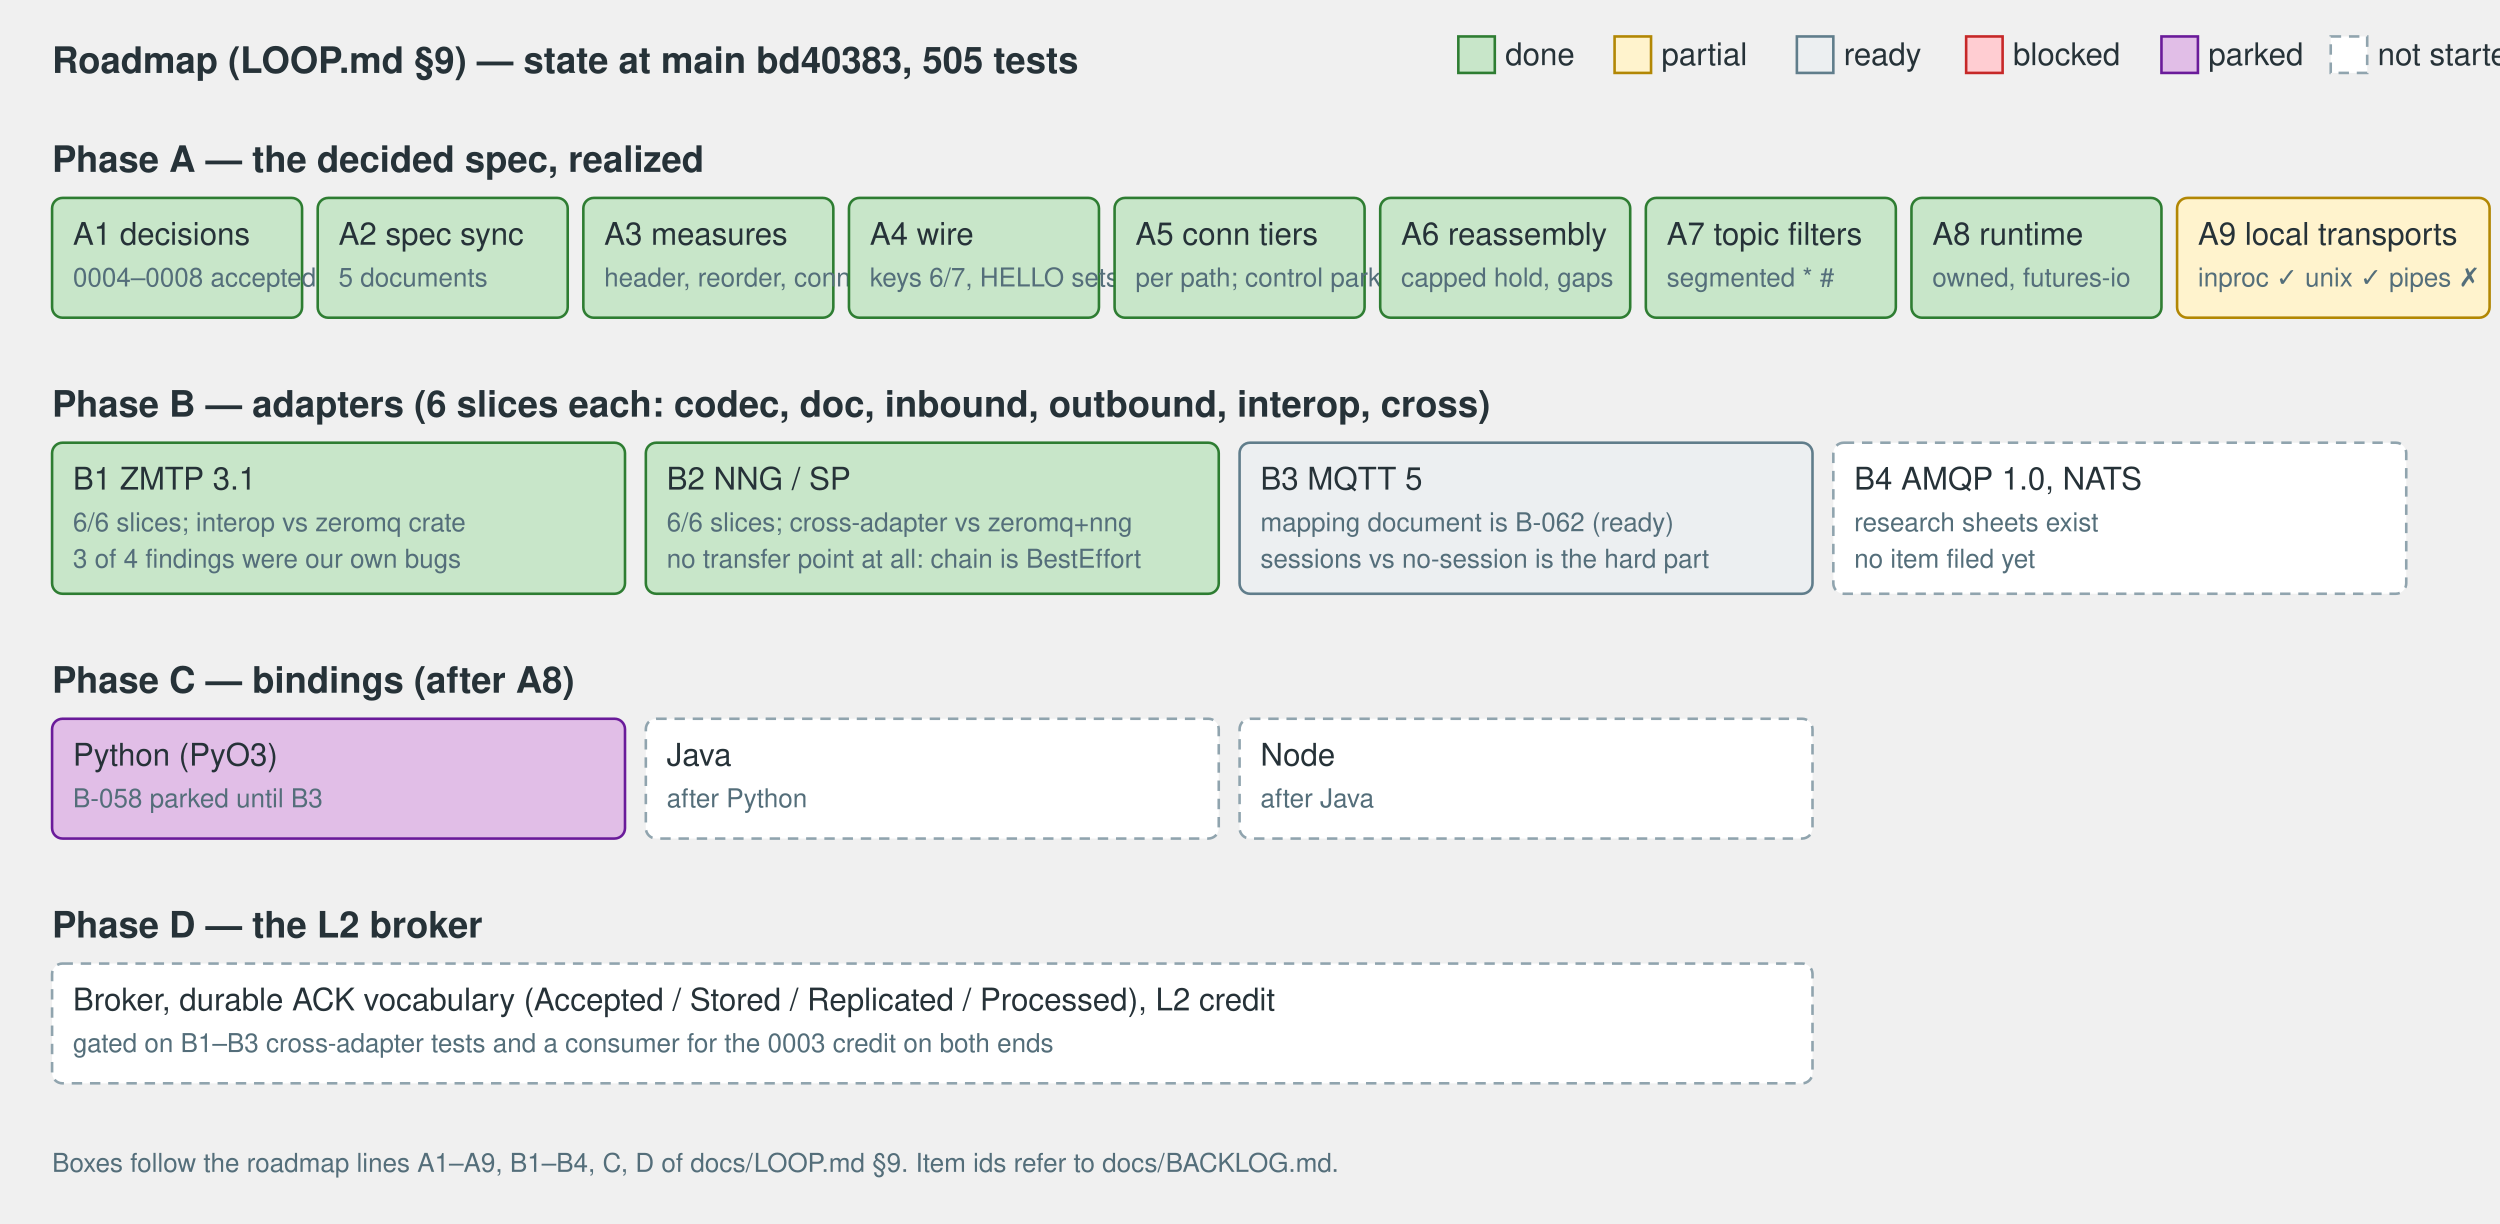
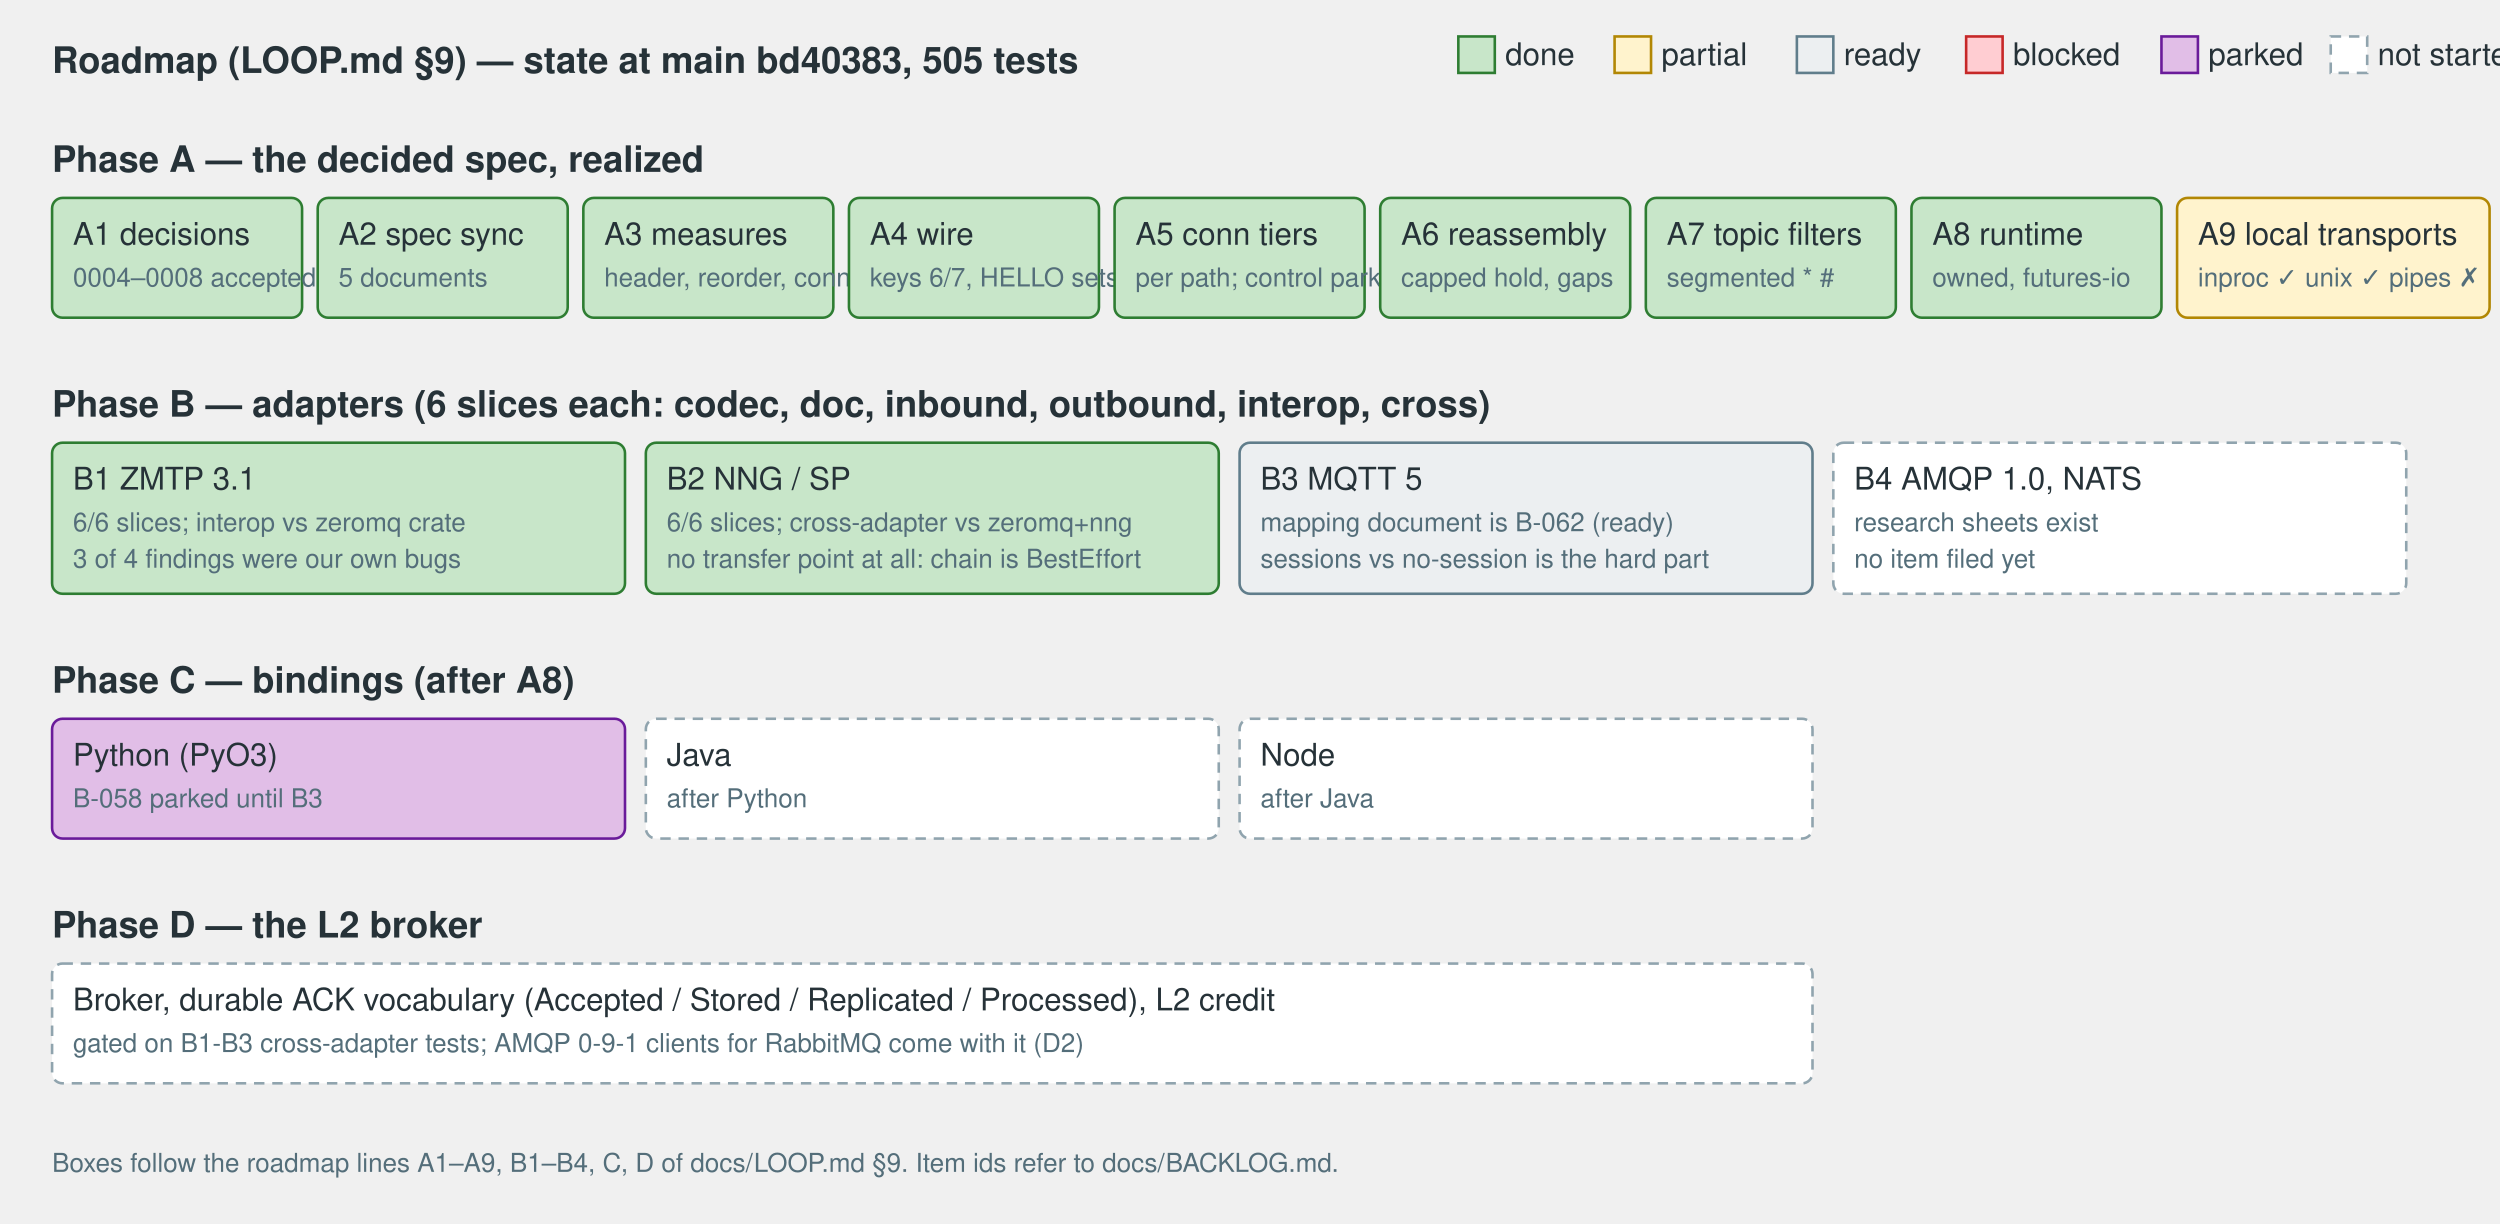
<svg xmlns="http://www.w3.org/2000/svg" width="960" height="470" viewBox="0 0 960 470" font-family="Helvetica, Arial, sans-serif" font-size="12">
  <defs>
    <style>
      .done    { fill:#c8e6c9; stroke:#2e7d32; }
      .partial { fill:#fff3cd; stroke:#b28704; }
      .ready   { fill:#eceff1; stroke:#607d8b; }
      .blocked { fill:#ffcdd2; stroke:#c62828; }
      .todo    { fill:#ffffff; stroke:#90a4ae; stroke-dasharray:4 3; }
      .parked  { fill:#e1bee7; stroke:#6a1b9a; }
      .lbl     { fill:#263238; }
      .sub     { fill:#546e7a; font-size:10px; }
      .phase   { fill:#263238; font-size:14px; font-weight:bold; }
    </style>
  </defs>
  <text x="20" y="28" class="phase">Roadmap (LOOP.md §9) — state at main bd40383, 505 tests</text>
  <g transform="translate(560,14)">
    <rect x="0" y="0" width="14" height="14" class="done" />
    <text x="18" y="11" class="lbl">done</text>
    <rect x="60" y="0" width="14" height="14" class="partial" />
    <text x="78" y="11" class="lbl">partial</text>
    <rect x="130" y="0" width="14" height="14" class="ready" />
    <text x="148" y="11" class="lbl">ready</text>
    <rect x="195" y="0" width="14" height="14" class="blocked" />
    <text x="213" y="11" class="lbl">blocked</text>
    <rect x="270" y="0" width="14" height="14" class="parked" />
    <text x="288" y="11" class="lbl">parked</text>
    <rect x="335" y="0" width="14" height="14" class="todo" />
    <text x="353" y="11" class="lbl">not started</text>
  </g>
  <text x="20" y="66" class="phase">Phase A — the decided spec, realized</text>
  <g transform="translate(20,76)">
    <rect x="0" y="0" width="96" height="46" rx="4" class="done" />
    <text x="8" y="18" class="lbl">A1 decisions</text>
    <text x="8" y="34" class="sub">0004–0008 accepted</text>
    <rect x="102" y="0" width="96" height="46" rx="4" class="done" />
    <text x="110" y="18" class="lbl">A2 spec sync</text>
    <text x="110" y="34" class="sub">5 documents</text>
    <rect x="204" y="0" width="96" height="46" rx="4" class="done" />
    <text x="212" y="18" class="lbl">A3 measures</text>
    <text x="212" y="34" class="sub">header, reorder, conn</text>
    <rect x="306" y="0" width="96" height="46" rx="4" class="done" />
    <text x="314" y="18" class="lbl">A4 wire</text>
    <text x="314" y="34" class="sub">keys 6/7, HELLO sets</text>
    <rect x="408" y="0" width="96" height="46" rx="4" class="done" />
    <text x="416" y="18" class="lbl">A5 conn tiers</text>
    <text x="416" y="34" class="sub">per path; control parked (0011)</text>
    <rect x="510" y="0" width="96" height="46" rx="4" class="done" />
    <text x="518" y="18" class="lbl">A6 reassembly</text>
    <text x="518" y="34" class="sub">capped hold, gaps</text>
    <rect x="612" y="0" width="96" height="46" rx="4" class="done" />
    <text x="620" y="18" class="lbl">A7 topic filters</text>
    <text x="620" y="34" class="sub">segmented * #</text>
    <rect x="714" y="0" width="96" height="46" rx="4" class="done" />
    <text x="722" y="18" class="lbl">A8 runtime</text>
    <text x="722" y="34" class="sub">owned, futures-io</text>
    <rect x="816" y="0" width="120" height="46" rx="4" class="partial" />
    <text x="824" y="18" class="lbl">A9 local transports</text>
    <text x="824" y="34" class="sub">inproc ✓ unix ✓ pipes ✗</text>
  </g>
  <text x="20" y="160" class="phase">Phase B — adapters (6 slices each: codec, doc, inbound, outbound, interop, cross)</text>
  <g transform="translate(20,170)">
    <rect x="0" y="0" width="220" height="58" rx="4" class="done" />
    <text x="8" y="18" class="lbl">B1 ZMTP 3.1</text>
    <text x="8" y="34" class="sub">6/6 slices; interop vs zeromq crate</text>
    <text x="8" y="48" class="sub">3 of 4 findings were our own bugs</text>
    <rect x="228" y="0" width="220" height="58" rx="4" class="done" />
    <text x="236" y="18" class="lbl">B2 NNG / SP</text>
    <text x="236" y="34" class="sub">6/6 slices; cross-adapter vs zeromq+nng</text>
    <text x="236" y="48" class="sub">no transfer point at all: chain is BestEffort</text>
    <rect x="456" y="0" width="220" height="58" rx="4" class="ready" />
    <text x="464" y="18" class="lbl">B3 MQTT 5</text>
    <text x="464" y="34" class="sub">mapping document is B-062 (ready)</text>
    <text x="464" y="48" class="sub">sessions vs no-session is the hard part</text>
    <rect x="684" y="0" width="220" height="58" rx="4" class="todo" />
    <text x="692" y="18" class="lbl">B4 AMQP 1.0, NATS</text>
    <text x="692" y="34" class="sub">research sheets exist</text>
    <text x="692" y="48" class="sub">no item filed yet</text>
  </g>
  <text x="20" y="266" class="phase">Phase C — bindings (after A8)</text>
  <g transform="translate(20,276)">
    <rect x="0" y="0" width="220" height="46" rx="4" class="parked" />
    <text x="8" y="18" class="lbl">Python (PyO3)</text>
    <text x="8" y="34" class="sub">B-058 parked until B3</text>
    <rect x="228" y="0" width="220" height="46" rx="4" class="todo" />
    <text x="236" y="18" class="lbl">Java</text>
    <text x="236" y="34" class="sub">after Python</text>
    <rect x="456" y="0" width="220" height="46" rx="4" class="todo" />
    <text x="464" y="18" class="lbl">Node</text>
    <text x="464" y="34" class="sub">after Java</text>
  </g>
  <text x="20" y="360" class="phase">Phase D — the L2 broker</text>
  <g transform="translate(20,370)">
    <rect x="0" y="0" width="676" height="46" rx="4" class="todo" />
    <text x="8" y="18" class="lbl">Broker, durable ACK vocabulary (Accepted / Stored / Replicated / Processed), L2 credit</text>
-     <text x="8" y="34" class="sub">gated on B1–B3 cross-adapter tests and a consumer for the 0003 credit on both ends</text>
+     <text x="8" y="34" class="sub">gated on B1-B3 cross-adapter tests; AMQP 0-9-1 clients for RabbitMQ come with it (D2)</text>
  </g>
  <text x="20" y="450" class="sub">Boxes follow the roadmap lines A1–A9, B1–B4, C, D of docs/LOOP.md §9. Item ids refer to docs/BACKLOG.md.</text>
</svg>
